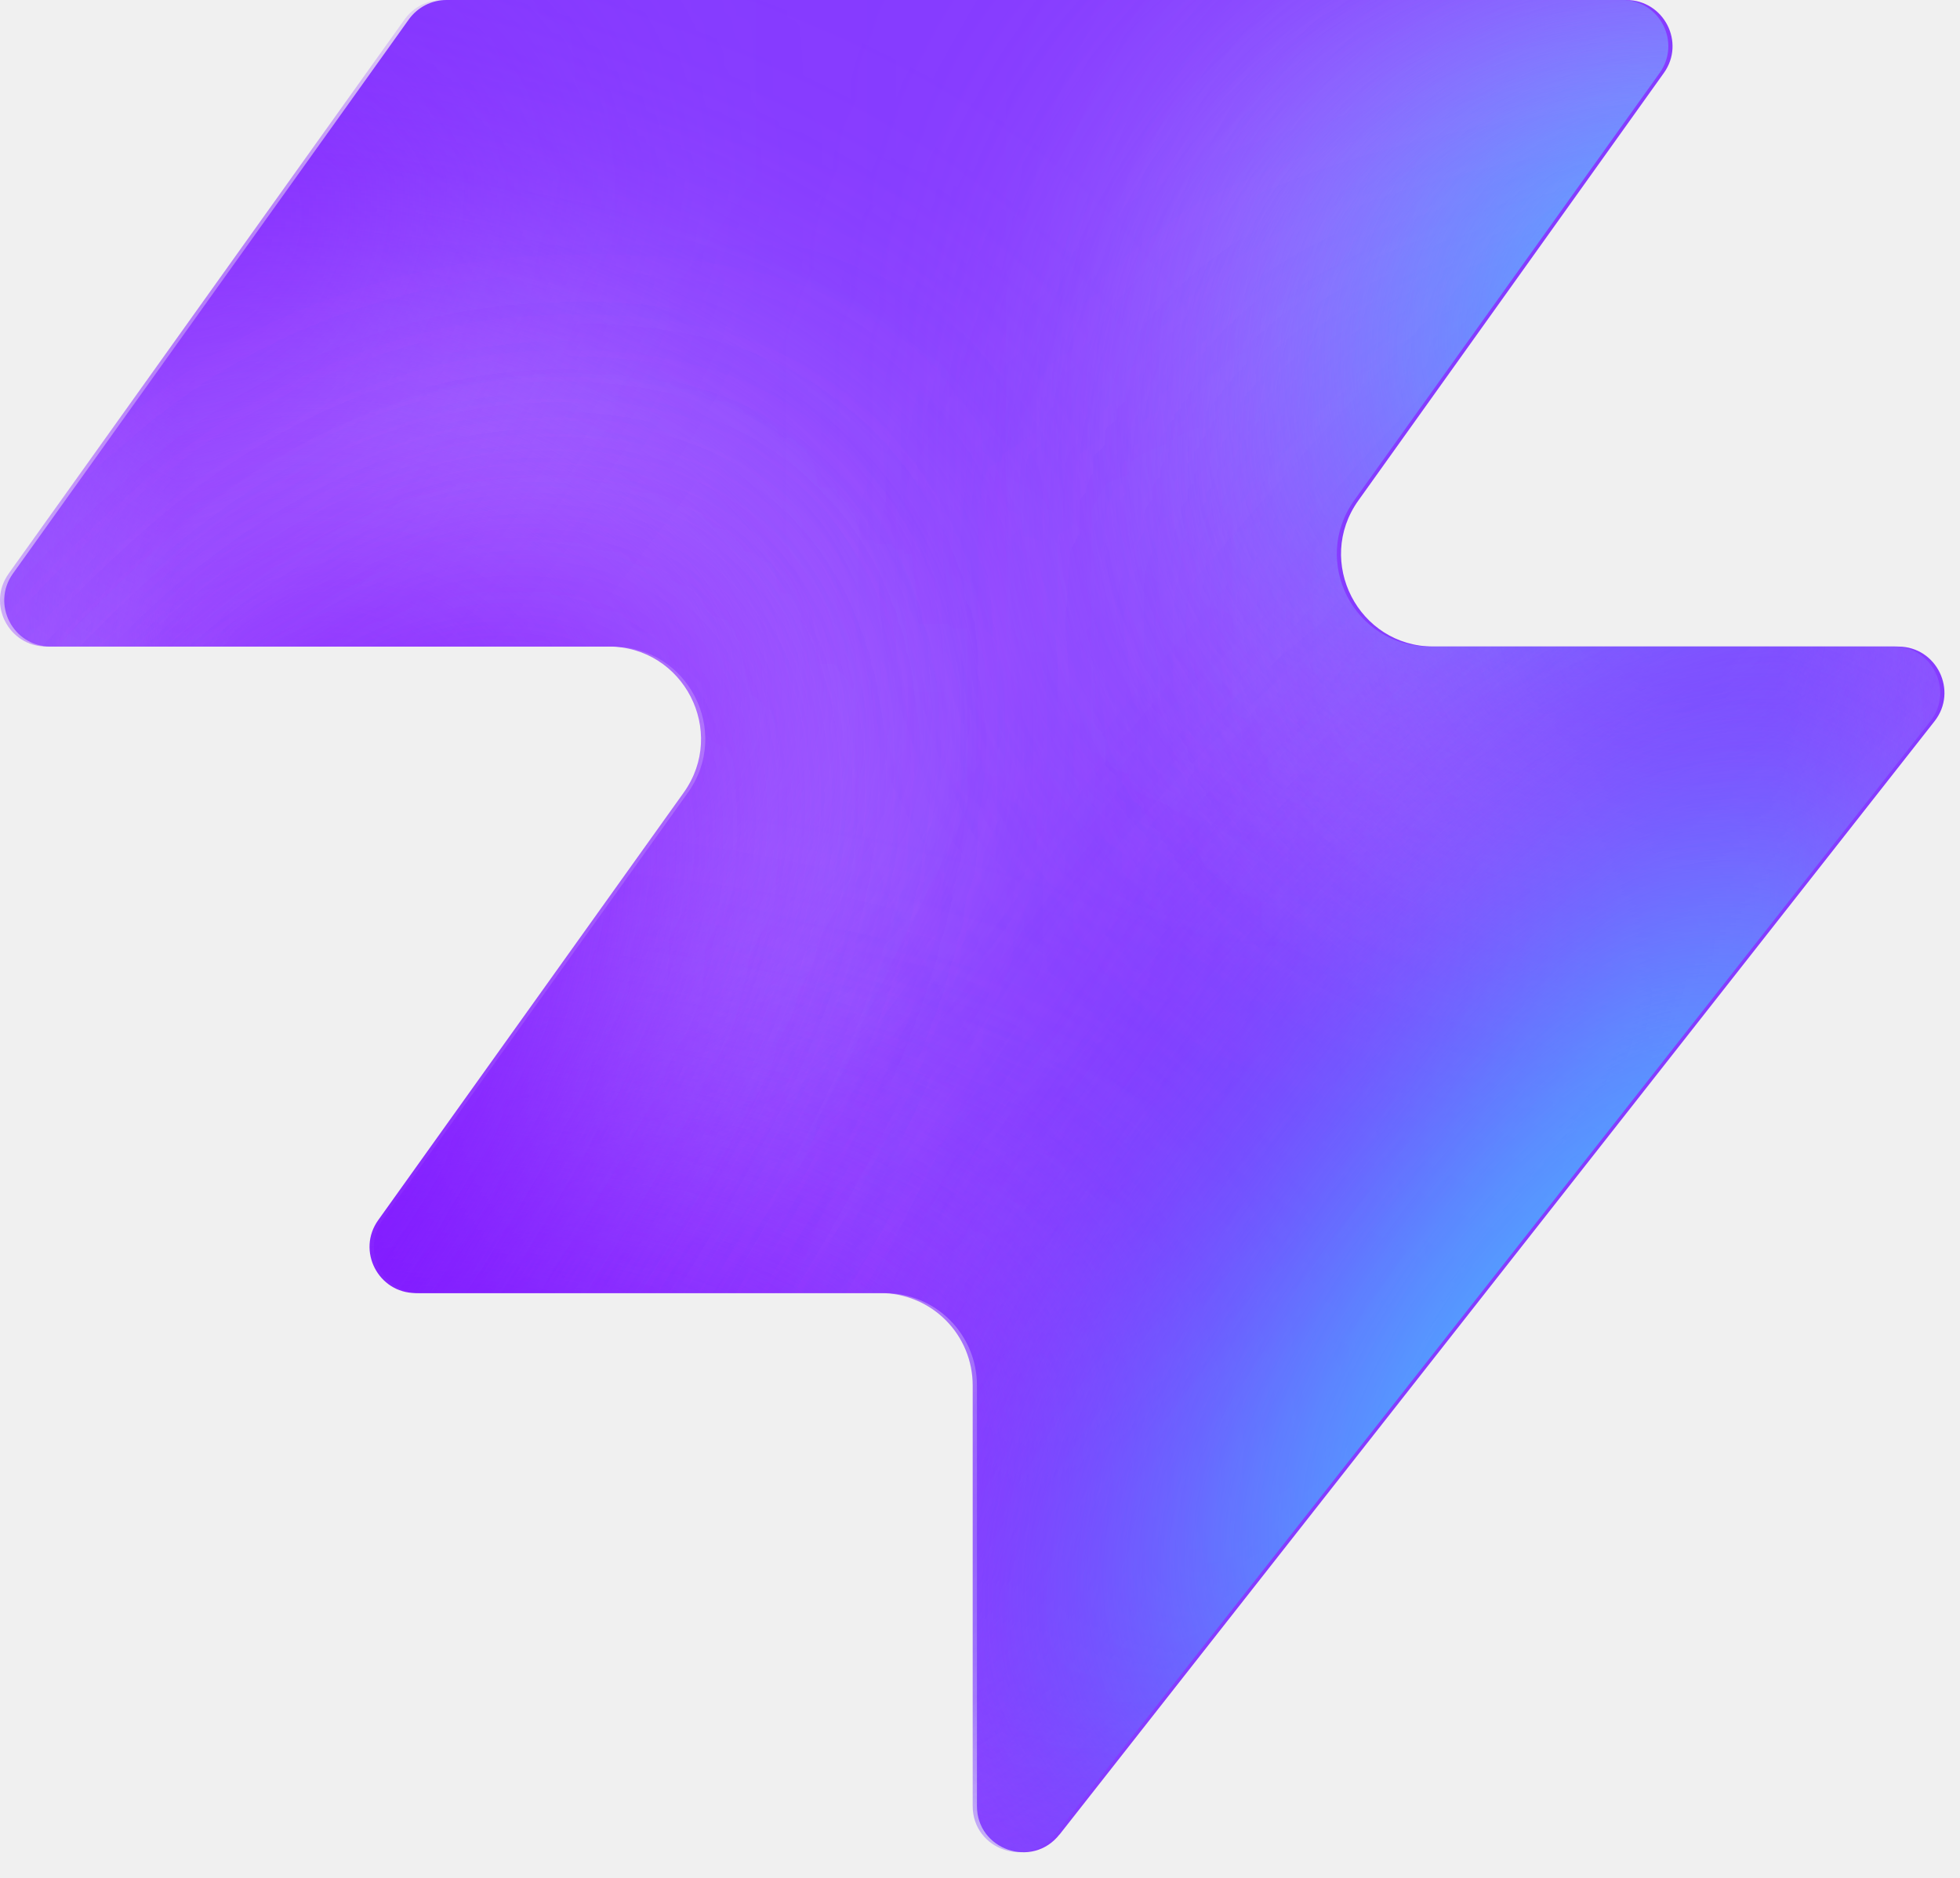
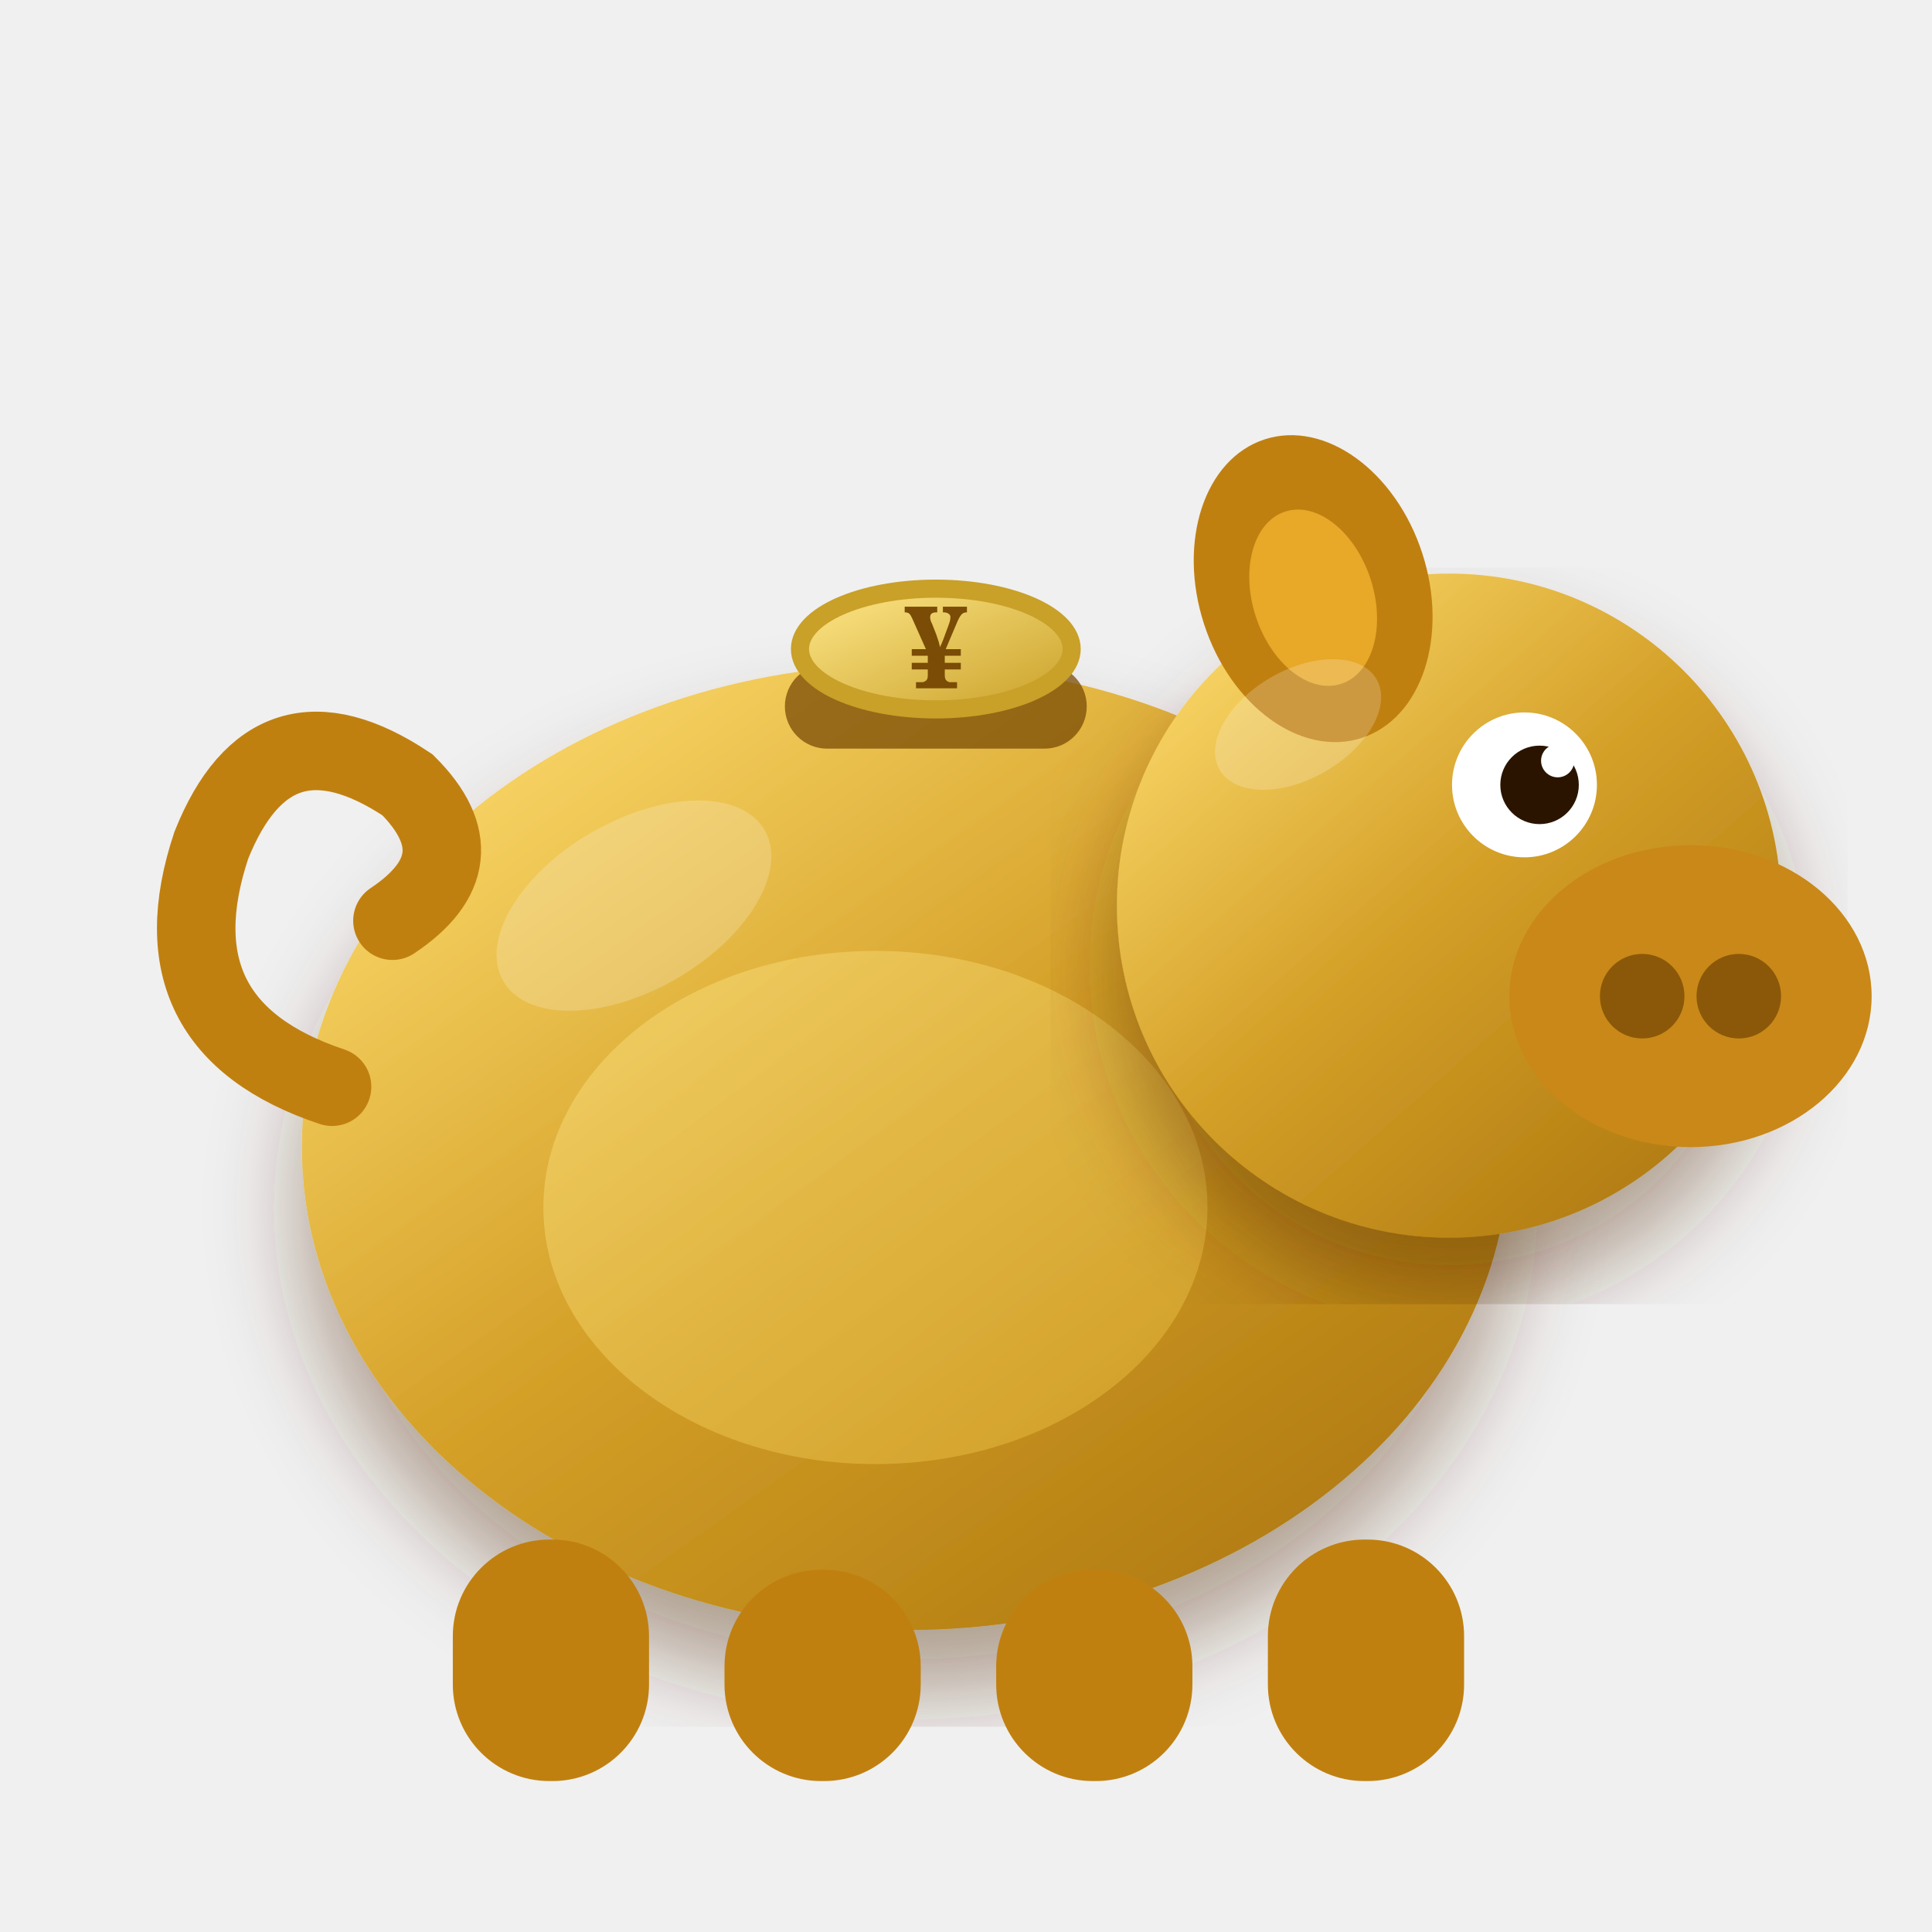
- <svg xmlns="http://www.w3.org/2000/svg" width="48" height="46" fill="none" viewBox="0 0 48 46">
-   <path fill="#863bff" d="M25.946 44.938c-.664.845-2.021.375-2.021-.698V33.937a2.26 2.26 0 0 0-2.262-2.262H10.287c-.92 0-1.456-1.04-.92-1.788l7.48-10.471c1.07-1.497 0-3.578-1.842-3.578H1.237c-.92 0-1.456-1.04-.92-1.788L10.013.474c.214-.297.556-.474.92-.474h28.894c.92 0 1.456 1.04.92 1.788l-7.48 10.471c-1.07 1.498 0 3.579 1.842 3.579h11.377c.943 0 1.473 1.088.89 1.83L25.947 44.94z" style="fill:#863bff;fill:color(display-p3 .525 .23 1);fill-opacity:1" />
-   <mask id="a" width="48" height="46" x="0" y="0" maskUnits="userSpaceOnUse" style="mask-type:alpha">
-     <path fill="#000" d="M25.842 44.938c-.664.844-2.021.375-2.021-.698V33.937a2.26 2.26 0 0 0-2.262-2.262H10.183c-.92 0-1.456-1.04-.92-1.788l7.48-10.471c1.07-1.498 0-3.579-1.842-3.579H1.133c-.92 0-1.456-1.04-.92-1.787L9.91.473c.214-.297.556-.474.92-.474h28.894c.92 0 1.456 1.04.92 1.788l-7.48 10.471c-1.07 1.498 0 3.578 1.842 3.578h11.377c.943 0 1.473 1.088.89 1.832L25.843 44.94z" style="fill:#000;fill-opacity:1" />
-   </mask>
-   <g mask="url(#a)">
-     <g filter="url(#b)">
-       <ellipse cx="5.508" cy="14.704" fill="#ede6ff" rx="5.508" ry="14.704" style="fill:#ede6ff;fill:color(display-p3 .927 .903 1);fill-opacity:1" transform="matrix(.00324 1 1 -.00324 -4.47 31.516)" />
-     </g>
-     <g filter="url(#c)">
-       <ellipse cx="10.399" cy="29.851" fill="#ede6ff" rx="10.399" ry="29.851" style="fill:#ede6ff;fill:color(display-p3 .927 .903 1);fill-opacity:1" transform="matrix(.00324 1 1 -.00324 -39.328 7.883)" />
-     </g>
-     <g filter="url(#d)">
-       <ellipse cx="5.508" cy="30.487" fill="#7e14ff" rx="5.508" ry="30.487" style="fill:#7e14ff;fill:color(display-p3 .492 .077 1);fill-opacity:1" transform="rotate(89.814 -25.913 -14.639)scale(1 -1)" />
-     </g>
-     <g filter="url(#e)">
-       <ellipse cx="5.508" cy="30.599" fill="#7e14ff" rx="5.508" ry="30.599" style="fill:#7e14ff;fill:color(display-p3 .492 .077 1);fill-opacity:1" transform="rotate(89.814 -32.644 -3.334)scale(1 -1)" />
-     </g>
-     <g filter="url(#f)">
-       <ellipse cx="5.508" cy="30.599" fill="#7e14ff" rx="5.508" ry="30.599" style="fill:#7e14ff;fill:color(display-p3 .492 .077 1);fill-opacity:1" transform="matrix(.00324 1 1 -.00324 -34.34 30.47)" />
-     </g>
-     <g filter="url(#g)">
-       <ellipse cx="14.072" cy="22.078" fill="#ede6ff" rx="14.072" ry="22.078" style="fill:#ede6ff;fill:color(display-p3 .927 .903 1);fill-opacity:1" transform="rotate(93.35 24.506 48.493)scale(-1 1)" />
-     </g>
-     <g filter="url(#h)">
-       <ellipse cx="3.47" cy="21.501" fill="#7e14ff" rx="3.47" ry="21.501" style="fill:#7e14ff;fill:color(display-p3 .492 .077 1);fill-opacity:1" transform="rotate(89.009 28.708 47.59)scale(-1 1)" />
-     </g>
-     <g filter="url(#i)">
-       <ellipse cx="3.47" cy="21.501" fill="#7e14ff" rx="3.47" ry="21.501" style="fill:#7e14ff;fill:color(display-p3 .492 .077 1);fill-opacity:1" transform="rotate(89.009 28.708 47.59)scale(-1 1)" />
-     </g>
-     <g filter="url(#j)">
-       <ellipse cx=".387" cy="8.972" fill="#7e14ff" rx="4.407" ry="29.108" style="fill:#7e14ff;fill:color(display-p3 .492 .077 1);fill-opacity:1" transform="rotate(39.51 .387 8.972)" />
-     </g>
-     <g filter="url(#k)">
-       <ellipse cx="47.523" cy="-6.092" fill="#7e14ff" rx="4.407" ry="29.108" style="fill:#7e14ff;fill:color(display-p3 .492 .077 1);fill-opacity:1" transform="rotate(37.892 47.523 -6.092)" />
-     </g>
-     <g filter="url(#l)">
-       <ellipse cx="41.412" cy="6.333" fill="#47bfff" rx="5.971" ry="9.665" style="fill:#47bfff;fill:color(display-p3 .28 .748 1);fill-opacity:1" transform="rotate(37.892 41.412 6.333)" />
-     </g>
-     <g filter="url(#m)">
-       <ellipse cx="-1.879" cy="38.332" fill="#7e14ff" rx="4.407" ry="29.108" style="fill:#7e14ff;fill:color(display-p3 .492 .077 1);fill-opacity:1" transform="rotate(37.892 -1.88 38.332)" />
-     </g>
-     <g filter="url(#n)">
-       <ellipse cx="-1.879" cy="38.332" fill="#7e14ff" rx="4.407" ry="29.108" style="fill:#7e14ff;fill:color(display-p3 .492 .077 1);fill-opacity:1" transform="rotate(37.892 -1.88 38.332)" />
-     </g>
-     <g filter="url(#o)">
-       <ellipse cx="35.651" cy="29.907" fill="#7e14ff" rx="4.407" ry="29.108" style="fill:#7e14ff;fill:color(display-p3 .492 .077 1);fill-opacity:1" transform="rotate(37.892 35.651 29.907)" />
-     </g>
-     <g filter="url(#p)">
-       <ellipse cx="38.418" cy="32.4" fill="#47bfff" rx="5.971" ry="15.297" style="fill:#47bfff;fill:color(display-p3 .28 .748 1);fill-opacity:1" transform="rotate(37.892 38.418 32.4)" />
-     </g>
-   </g>
+ <svg xmlns="http://www.w3.org/2000/svg" viewBox="0 0 64 64">
  <defs>
-     <filter id="b" width="60.045" height="41.654" x="-19.77" y="16.149" color-interpolation-filters="sRGB" filterUnits="userSpaceOnUse">
-       <feFlood flood-opacity="0" result="BackgroundImageFix" />
-       <feBlend in="SourceGraphic" in2="BackgroundImageFix" result="shape" />
-       <feGaussianBlur result="effect1_foregroundBlur_2002_17158" stdDeviation="7.659" />
-     </filter>
-     <filter id="c" width="90.34" height="51.437" x="-54.613" y="-7.533" color-interpolation-filters="sRGB" filterUnits="userSpaceOnUse">
-       <feFlood flood-opacity="0" result="BackgroundImageFix" />
-       <feBlend in="SourceGraphic" in2="BackgroundImageFix" result="shape" />
-       <feGaussianBlur result="effect1_foregroundBlur_2002_17158" stdDeviation="7.659" />
-     </filter>
-     <filter id="d" width="79.355" height="29.4" x="-49.64" y="2.03" color-interpolation-filters="sRGB" filterUnits="userSpaceOnUse">
-       <feFlood flood-opacity="0" result="BackgroundImageFix" />
-       <feBlend in="SourceGraphic" in2="BackgroundImageFix" result="shape" />
-       <feGaussianBlur result="effect1_foregroundBlur_2002_17158" stdDeviation="4.596" />
-     </filter>
-     <filter id="e" width="79.579" height="29.4" x="-45.045" y="20.029" color-interpolation-filters="sRGB" filterUnits="userSpaceOnUse">
-       <feFlood flood-opacity="0" result="BackgroundImageFix" />
-       <feBlend in="SourceGraphic" in2="BackgroundImageFix" result="shape" />
-       <feGaussianBlur result="effect1_foregroundBlur_2002_17158" stdDeviation="4.596" />
-     </filter>
-     <filter id="f" width="79.579" height="29.4" x="-43.513" y="21.178" color-interpolation-filters="sRGB" filterUnits="userSpaceOnUse">
-       <feFlood flood-opacity="0" result="BackgroundImageFix" />
-       <feBlend in="SourceGraphic" in2="BackgroundImageFix" result="shape" />
-       <feGaussianBlur result="effect1_foregroundBlur_2002_17158" stdDeviation="4.596" />
-     </filter>
-     <filter id="g" width="74.749" height="58.852" x="15.756" y="-17.901" color-interpolation-filters="sRGB" filterUnits="userSpaceOnUse">
-       <feFlood flood-opacity="0" result="BackgroundImageFix" />
-       <feBlend in="SourceGraphic" in2="BackgroundImageFix" result="shape" />
-       <feGaussianBlur result="effect1_foregroundBlur_2002_17158" stdDeviation="7.659" />
-     </filter>
-     <filter id="h" width="61.377" height="25.362" x="23.548" y="2.284" color-interpolation-filters="sRGB" filterUnits="userSpaceOnUse">
-       <feFlood flood-opacity="0" result="BackgroundImageFix" />
-       <feBlend in="SourceGraphic" in2="BackgroundImageFix" result="shape" />
-       <feGaussianBlur result="effect1_foregroundBlur_2002_17158" stdDeviation="4.596" />
-     </filter>
-     <filter id="i" width="61.377" height="25.362" x="23.548" y="2.284" color-interpolation-filters="sRGB" filterUnits="userSpaceOnUse">
-       <feFlood flood-opacity="0" result="BackgroundImageFix" />
-       <feBlend in="SourceGraphic" in2="BackgroundImageFix" result="shape" />
-       <feGaussianBlur result="effect1_foregroundBlur_2002_17158" stdDeviation="4.596" />
-     </filter>
-     <filter id="j" width="56.045" height="63.649" x="-27.636" y="-22.853" color-interpolation-filters="sRGB" filterUnits="userSpaceOnUse">
-       <feFlood flood-opacity="0" result="BackgroundImageFix" />
-       <feBlend in="SourceGraphic" in2="BackgroundImageFix" result="shape" />
-       <feGaussianBlur result="effect1_foregroundBlur_2002_17158" stdDeviation="4.596" />
-     </filter>
-     <filter id="k" width="54.814" height="64.646" x="20.116" y="-38.415" color-interpolation-filters="sRGB" filterUnits="userSpaceOnUse">
-       <feFlood flood-opacity="0" result="BackgroundImageFix" />
-       <feBlend in="SourceGraphic" in2="BackgroundImageFix" result="shape" />
-       <feGaussianBlur result="effect1_foregroundBlur_2002_17158" stdDeviation="4.596" />
-     </filter>
-     <filter id="l" width="33.541" height="35.313" x="24.641" y="-11.323" color-interpolation-filters="sRGB" filterUnits="userSpaceOnUse">
-       <feFlood flood-opacity="0" result="BackgroundImageFix" />
-       <feBlend in="SourceGraphic" in2="BackgroundImageFix" result="shape" />
-       <feGaussianBlur result="effect1_foregroundBlur_2002_17158" stdDeviation="4.596" />
-     </filter>
-     <filter id="m" width="54.814" height="64.646" x="-29.286" y="6.009" color-interpolation-filters="sRGB" filterUnits="userSpaceOnUse">
-       <feFlood flood-opacity="0" result="BackgroundImageFix" />
-       <feBlend in="SourceGraphic" in2="BackgroundImageFix" result="shape" />
-       <feGaussianBlur result="effect1_foregroundBlur_2002_17158" stdDeviation="4.596" />
-     </filter>
-     <filter id="n" width="54.814" height="64.646" x="-29.286" y="6.009" color-interpolation-filters="sRGB" filterUnits="userSpaceOnUse">
-       <feFlood flood-opacity="0" result="BackgroundImageFix" />
-       <feBlend in="SourceGraphic" in2="BackgroundImageFix" result="shape" />
-       <feGaussianBlur result="effect1_foregroundBlur_2002_17158" stdDeviation="4.596" />
-     </filter>
-     <filter id="o" width="54.814" height="64.646" x="8.244" y="-2.416" color-interpolation-filters="sRGB" filterUnits="userSpaceOnUse">
-       <feFlood flood-opacity="0" result="BackgroundImageFix" />
-       <feBlend in="SourceGraphic" in2="BackgroundImageFix" result="shape" />
-       <feGaussianBlur result="effect1_foregroundBlur_2002_17158" stdDeviation="4.596" />
-     </filter>
-     <filter id="p" width="39.409" height="43.623" x="18.713" y="10.588" color-interpolation-filters="sRGB" filterUnits="userSpaceOnUse">
-       <feFlood flood-opacity="0" result="BackgroundImageFix" />
-       <feBlend in="SourceGraphic" in2="BackgroundImageFix" result="shape" />
-       <feGaussianBlur result="effect1_foregroundBlur_2002_17158" stdDeviation="4.596" />
+     <linearGradient id="bodyGrad" x1="20%" y1="10%" x2="90%" y2="90%">
+       <stop offset="0%" stop-color="#f5d060" />
+       <stop offset="45%" stop-color="#d4a028" />
+       <stop offset="100%" stop-color="#b07a10" />
+     </linearGradient>
+     <linearGradient id="bellyGrad" x1="0%" y1="0%" x2="100%" y2="100%">
+       <stop offset="0%" stop-color="#fae080" />
+       <stop offset="100%" stop-color="#e0b030" />
+     </linearGradient>
+     <linearGradient id="coinGrad" x1="0%" y1="0%" x2="100%" y2="100%">
+       <stop offset="0%" stop-color="#ffe88a" />
+       <stop offset="100%" stop-color="#c9a028" />
+     </linearGradient>
+     <filter id="sh">
+       <feDropShadow dx="0" dy="2" stdDeviation="1.5" flood-color="rgba(80,40,0,0.4)" />
    </filter>
  </defs>
+   <ellipse cx="30" cy="38" rx="20" ry="16" fill="url(#bodyGrad)" filter="url(#sh)" />
+   <ellipse cx="29" cy="40" rx="11" ry="8.5" fill="url(#bellyGrad)" opacity="0.55" />
+   <circle cx="48" cy="30" r="11" fill="url(#bodyGrad)" filter="url(#sh)" />
+   <ellipse cx="43.5" cy="19.5" rx="3.8" ry="5.2" fill="#c08010" transform="rotate(-18 43.5 19.5)" />
+   <ellipse cx="43.5" cy="19.8" rx="2" ry="3" fill="#e8a828" transform="rotate(-18 43.5 19.8)" />
+   <ellipse cx="56" cy="33" rx="6" ry="5" fill="#c98818" />
+   <circle cx="54.4" cy="33" r="1.4" fill="#8a5808" />
+   <circle cx="57.6" cy="33" r="1.4" fill="#8a5808" />
+   <circle cx="50.5" cy="26" r="2.4" fill="#fff" />
+   <circle cx="51" cy="26" r="1.3" fill="#2a1400" />
+   <circle cx="51.6" cy="25.2" r="0.55" fill="white" />
+   <rect x="26" y="22" width="10" height="2.8" rx="1.4" fill="#7a4c06" opacity="0.75" />
+   <ellipse cx="31" cy="21.5" rx="4.5" ry="2" fill="url(#coinGrad)" stroke="#c9a028" stroke-width="0.6" />
+   <text x="31" y="22.8" font-size="3.8" text-anchor="middle" fill="#7a4c06" font-weight="bold" font-family="serif">¥</text>
+   <rect x="15" y="51" width="6.5" height="8" rx="3.2" fill="#c08010" />
+   <rect x="24" y="52" width="6.5" height="7" rx="3.2" fill="#c08010" />
+   <rect x="33" y="52" width="6.5" height="7" rx="3.2" fill="#c08010" />
+   <rect x="42" y="51" width="6.5" height="8" rx="3.2" fill="#c08010" />
+   <path d="M11 36 Q5 34 7 28 Q9 23 13.5 26 Q16 28.5 13 30.5" fill="none" stroke="#c08010" stroke-width="2.6" stroke-linecap="round" />
+   <ellipse cx="21" cy="30" rx="5" ry="2.8" fill="white" opacity="0.2" transform="rotate(-30 21 30)" />
+   <ellipse cx="43" cy="24" rx="3" ry="1.8" fill="white" opacity="0.2" transform="rotate(-30 43 24)" />
</svg>
